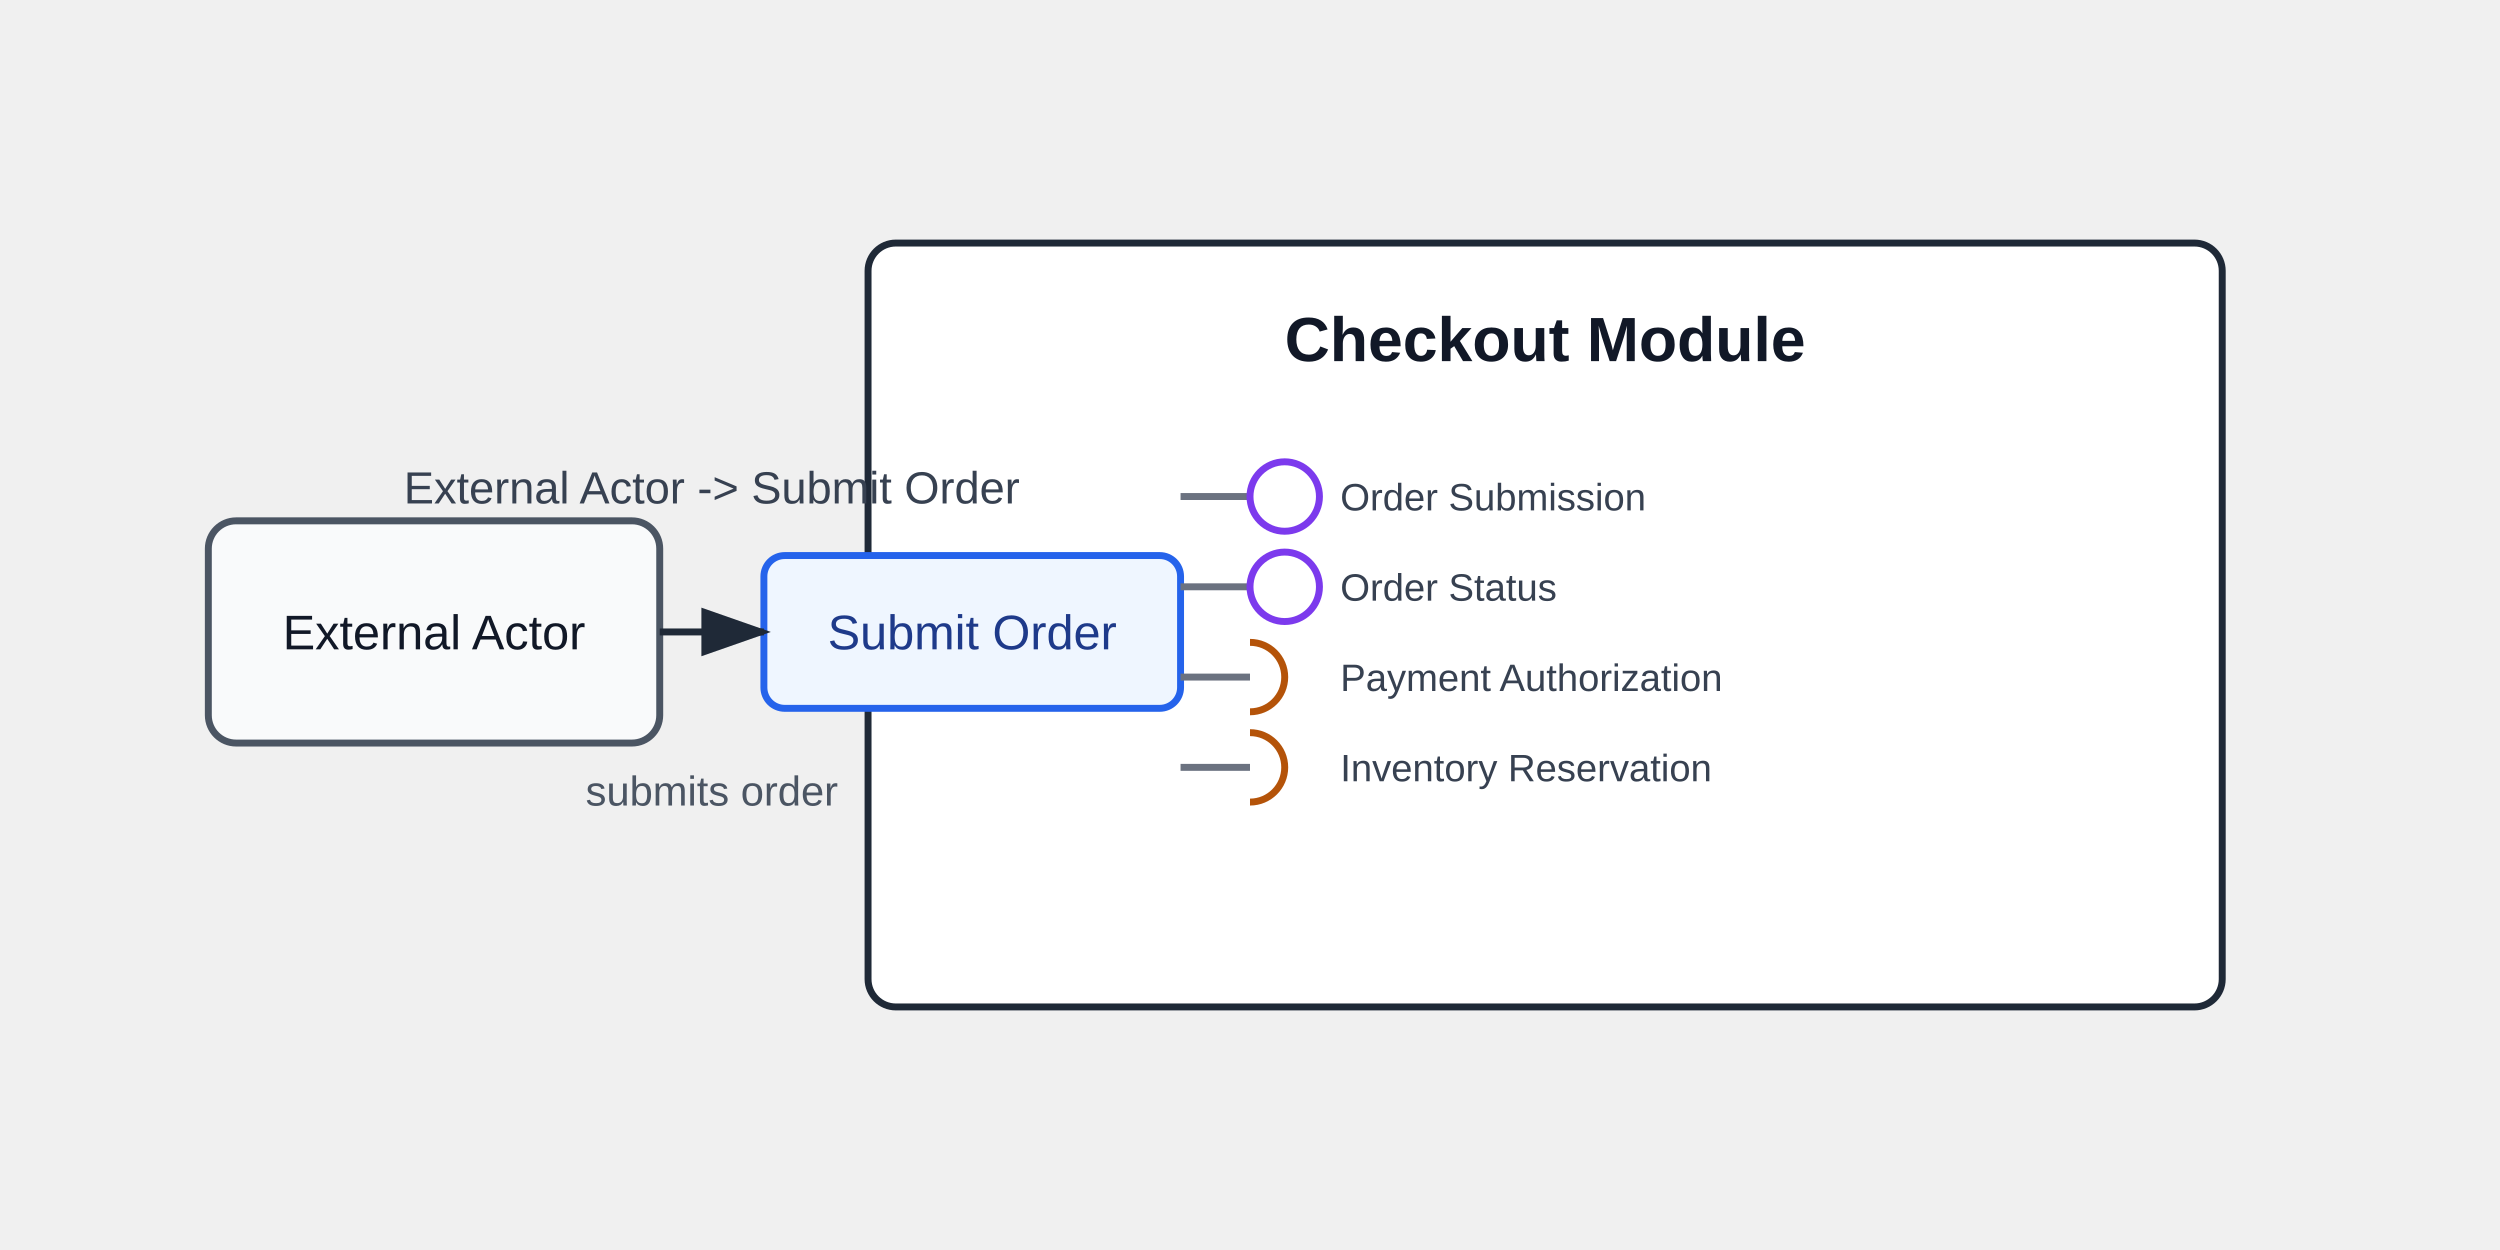
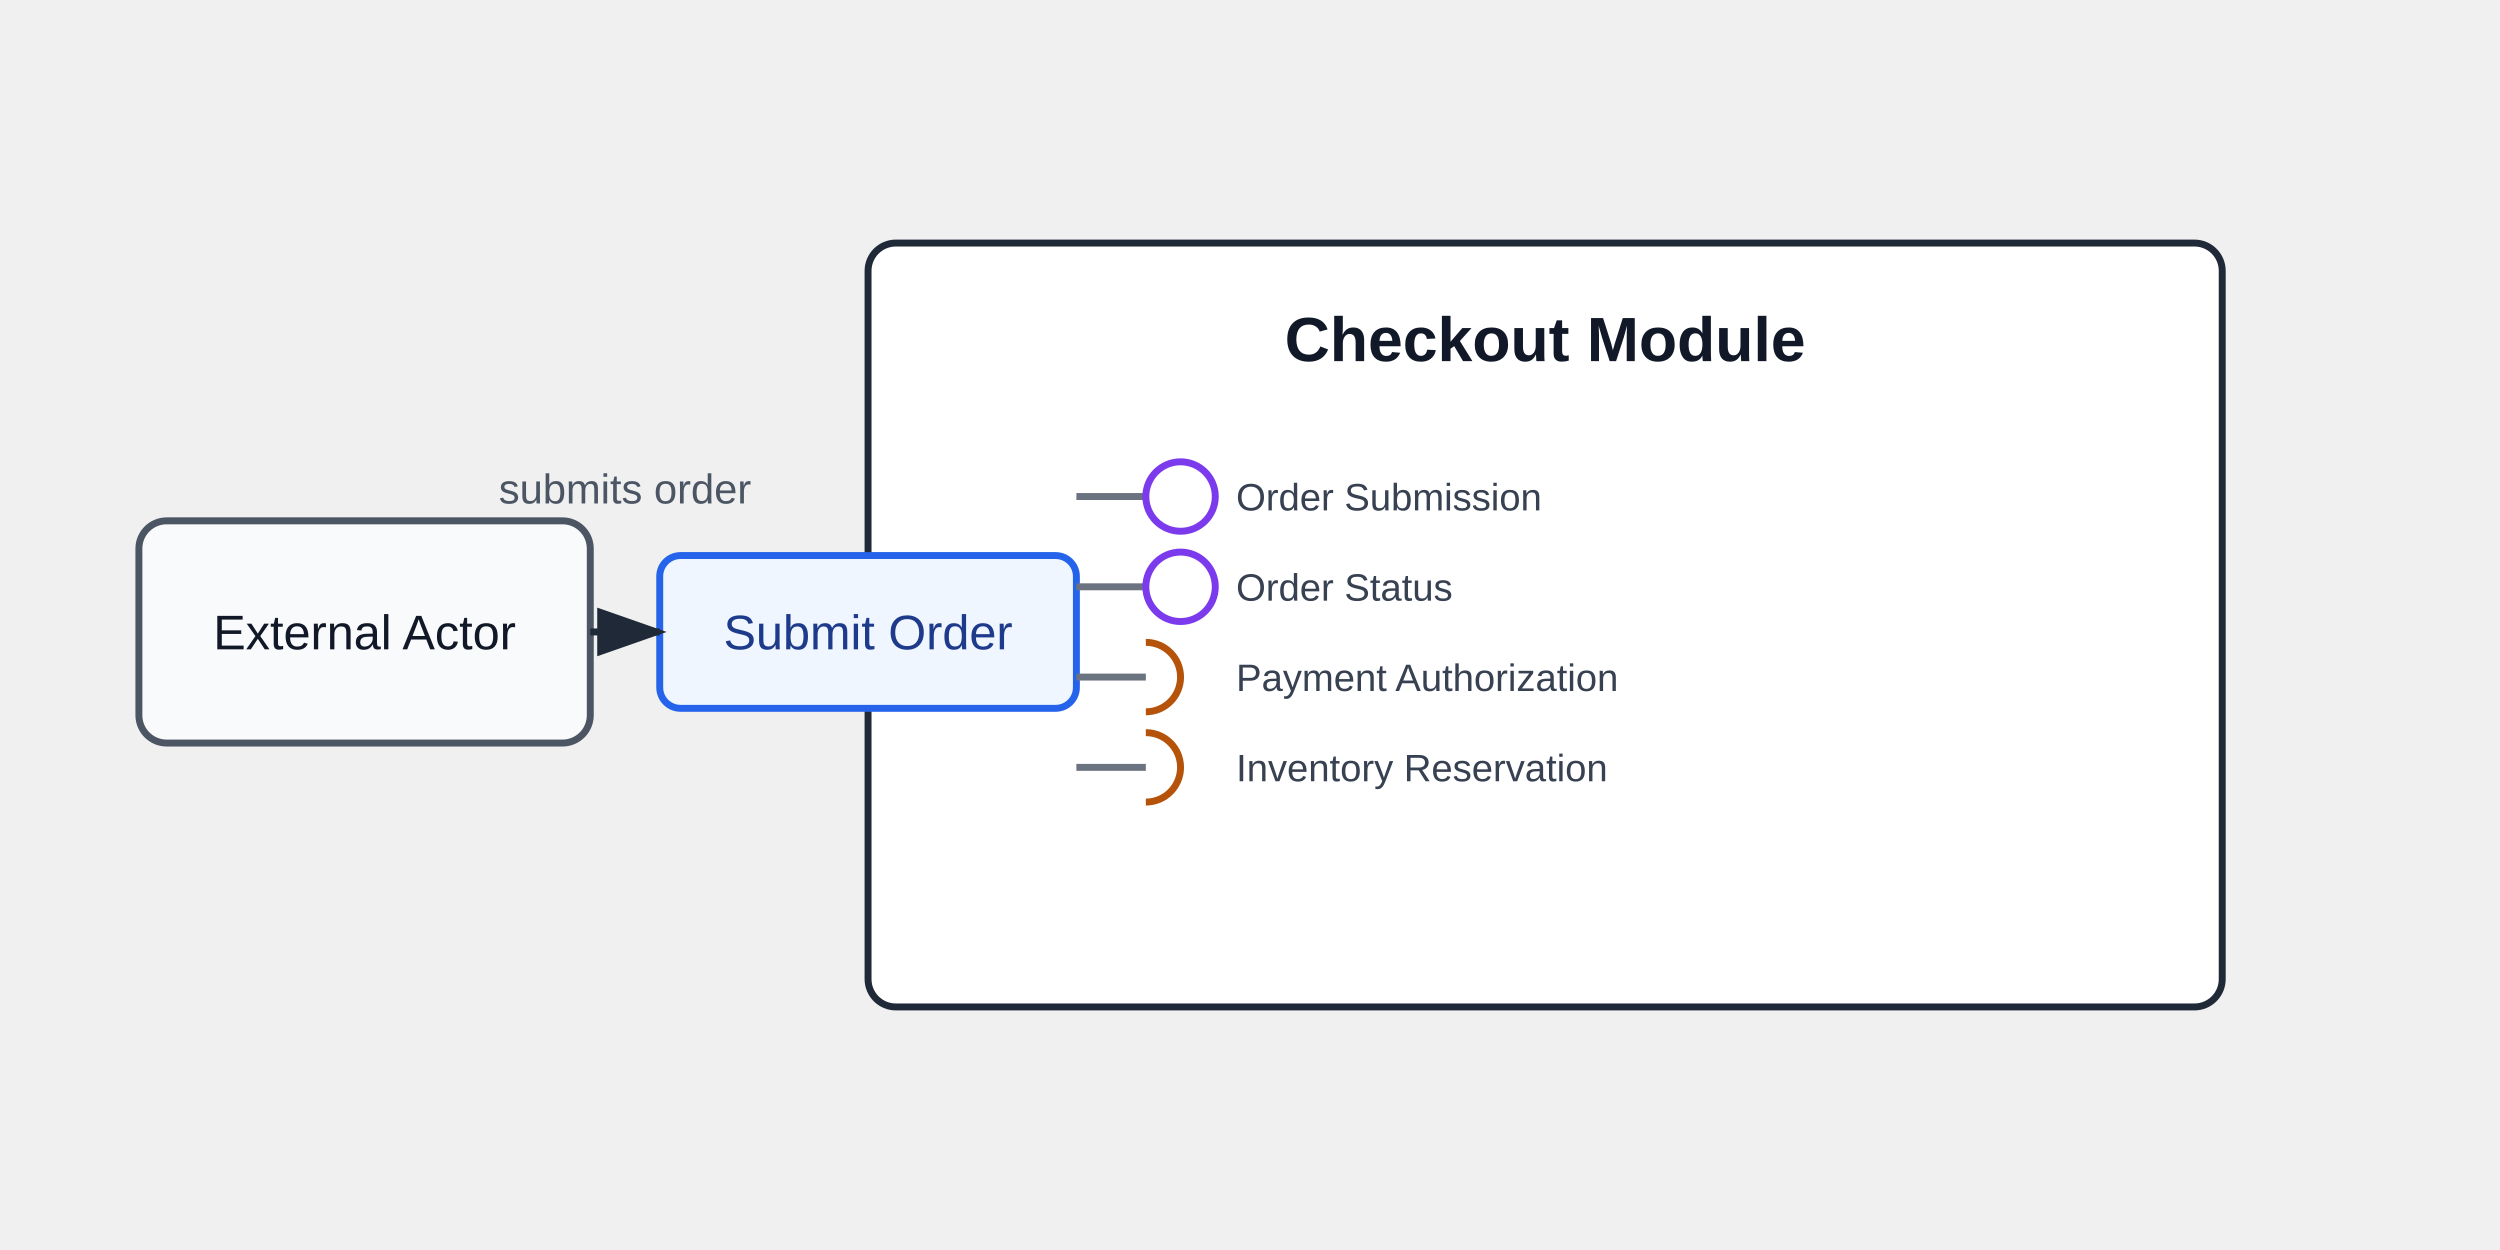
<svg xmlns="http://www.w3.org/2000/svg" width="720" height="360" viewBox="0 0 720 360" role="img" aria-labelledby="title desc">
  <defs>
    <marker id="arrowhead" markerWidth="10" markerHeight="7" refX="9" refY="3.5" orient="auto">
      <polygon points="0 0, 10 3.5, 0 7" fill="#1f2937" />
    </marker>
  </defs>
  <rect x="250" y="70" width="390" height="220" rx="8" fill="#ffffff" stroke="#1f2937" stroke-width="2" />
  <text x="445" y="104" text-anchor="middle" font-family="Arial, sans-serif" font-size="18" font-weight="700" fill="#111827">Checkout Module</text>
-   <rect x="220" y="160" width="120" height="44" rx="6" fill="#eff6ff" stroke="#2563eb" stroke-width="2" />
-   <text x="280" y="187" text-anchor="middle" font-family="Arial, sans-serif" font-size="14" fill="#1e3a8a">Submit Order</text>
-   <line x1="340" y1="143" x2="360" y2="143" stroke="#6b7280" stroke-width="2" />
-   <circle data-interface-role="provided" data-owner="checkout_module" data-port="submit_order" data-interface="order_submission" cx="370" cy="143" r="10" fill="#ffffff" stroke="#7c3aed" stroke-width="2" />
-   <text x="386" y="147" text-anchor="start" font-family="Arial, sans-serif" font-size="11" fill="#374151">Order Submission</text>
-   <line x1="340" y1="169" x2="360" y2="169" stroke="#6b7280" stroke-width="2" />
-   <circle data-interface-role="provided" data-owner="checkout_module" data-port="submit_order" data-interface="order_status" cx="370" cy="169" r="10" fill="#ffffff" stroke="#7c3aed" stroke-width="2" />
-   <text x="386" y="173" text-anchor="start" font-family="Arial, sans-serif" font-size="11" fill="#374151">Order Status</text>
-   <line x1="340" y1="195" x2="360" y2="195" stroke="#6b7280" stroke-width="2" />
-   <path data-interface-role="required" data-owner="checkout_module" data-port="submit_order" data-interface="payment_authorization" d="M 360 185 A 10 10 0 0 1 360 205" fill="none" stroke="#b45309" stroke-width="2" />
-   <text x="386" y="199" text-anchor="start" font-family="Arial, sans-serif" font-size="11" fill="#374151">Payment Authorization</text>
-   <line x1="340" y1="221" x2="360" y2="221" stroke="#6b7280" stroke-width="2" />
-   <path data-interface-role="required" data-owner="checkout_module" data-port="submit_order" data-interface="inventory_reservation" d="M 360 211 A 10 10 0 0 1 360 231" fill="none" stroke="#b45309" stroke-width="2" />
-   <text x="386" y="225" text-anchor="start" font-family="Arial, sans-serif" font-size="11" fill="#374151">Inventory Reservation</text>
-   <rect x="60" y="150" width="130" height="64" rx="8" fill="#f9fafb" stroke="#4b5563" stroke-width="2" />
-   <text x="125" y="187" text-anchor="middle" font-family="Arial, sans-serif" font-size="14" fill="#111827">External Actor</text>
-   <line x1="190" y1="182" x2="220" y2="182" stroke="#1f2937" stroke-width="2" marker-end="url(#arrowhead)" />
-   <text x="205" y="145" text-anchor="middle" font-family="Arial, sans-serif" font-size="13" fill="#374151">External Actor -&gt; Submit Order</text>
-   <text x="205" y="232" text-anchor="middle" font-family="Arial, sans-serif" font-size="12" fill="#4b5563">submits order</text>
+   <rect x="190" y="160" width="120" height="44" rx="6" fill="#eff6ff" stroke="#2563eb" stroke-width="2" />
+   <text x="250" y="187" text-anchor="middle" font-family="Arial, sans-serif" font-size="14" fill="#1e3a8a">Submit Order</text>
+   <line x1="310" y1="143" x2="330" y2="143" stroke="#6b7280" stroke-width="2" />
+   <circle data-interface-role="provided" data-owner="checkout_module" data-port="submit_order" data-interface="order_submission" cx="340" cy="143" r="10" fill="#ffffff" stroke="#7c3aed" stroke-width="2" />
+   <text x="356" y="147" text-anchor="start" font-family="Arial, sans-serif" font-size="11" fill="#374151">Order Submission</text>
+   <line x1="310" y1="169" x2="330" y2="169" stroke="#6b7280" stroke-width="2" />
+   <circle data-interface-role="provided" data-owner="checkout_module" data-port="submit_order" data-interface="order_status" cx="340" cy="169" r="10" fill="#ffffff" stroke="#7c3aed" stroke-width="2" />
+   <text x="356" y="173" text-anchor="start" font-family="Arial, sans-serif" font-size="11" fill="#374151">Order Status</text>
+   <line x1="310" y1="195" x2="330" y2="195" stroke="#6b7280" stroke-width="2" />
+   <path data-interface-role="required" data-owner="checkout_module" data-port="submit_order" data-interface="payment_authorization" d="M 330 185 A 10 10 0 0 1 330 205" fill="none" stroke="#b45309" stroke-width="2" />
+   <text x="356" y="199" text-anchor="start" font-family="Arial, sans-serif" font-size="11" fill="#374151">Payment Authorization</text>
+   <line x1="310" y1="221" x2="330" y2="221" stroke="#6b7280" stroke-width="2" />
+   <path data-interface-role="required" data-owner="checkout_module" data-port="submit_order" data-interface="inventory_reservation" d="M 330 211 A 10 10 0 0 1 330 231" fill="none" stroke="#b45309" stroke-width="2" />
+   <text x="356" y="225" text-anchor="start" font-family="Arial, sans-serif" font-size="11" fill="#374151">Inventory Reservation</text>
+   <rect x="40" y="150" width="130" height="64" rx="8" fill="#f9fafb" stroke="#4b5563" stroke-width="2" />
+   <text x="105" y="187" text-anchor="middle" font-family="Arial, sans-serif" font-size="14" fill="#111827">External Actor</text>
+   <line x1="170" y1="182" x2="190" y2="182" stroke="#1f2937" stroke-width="2" marker-end="url(#arrowhead)" />
+   <text x="180" y="145" text-anchor="middle" font-family="Arial, sans-serif" font-size="12" fill="#4b5563">submits order</text>
</svg>
